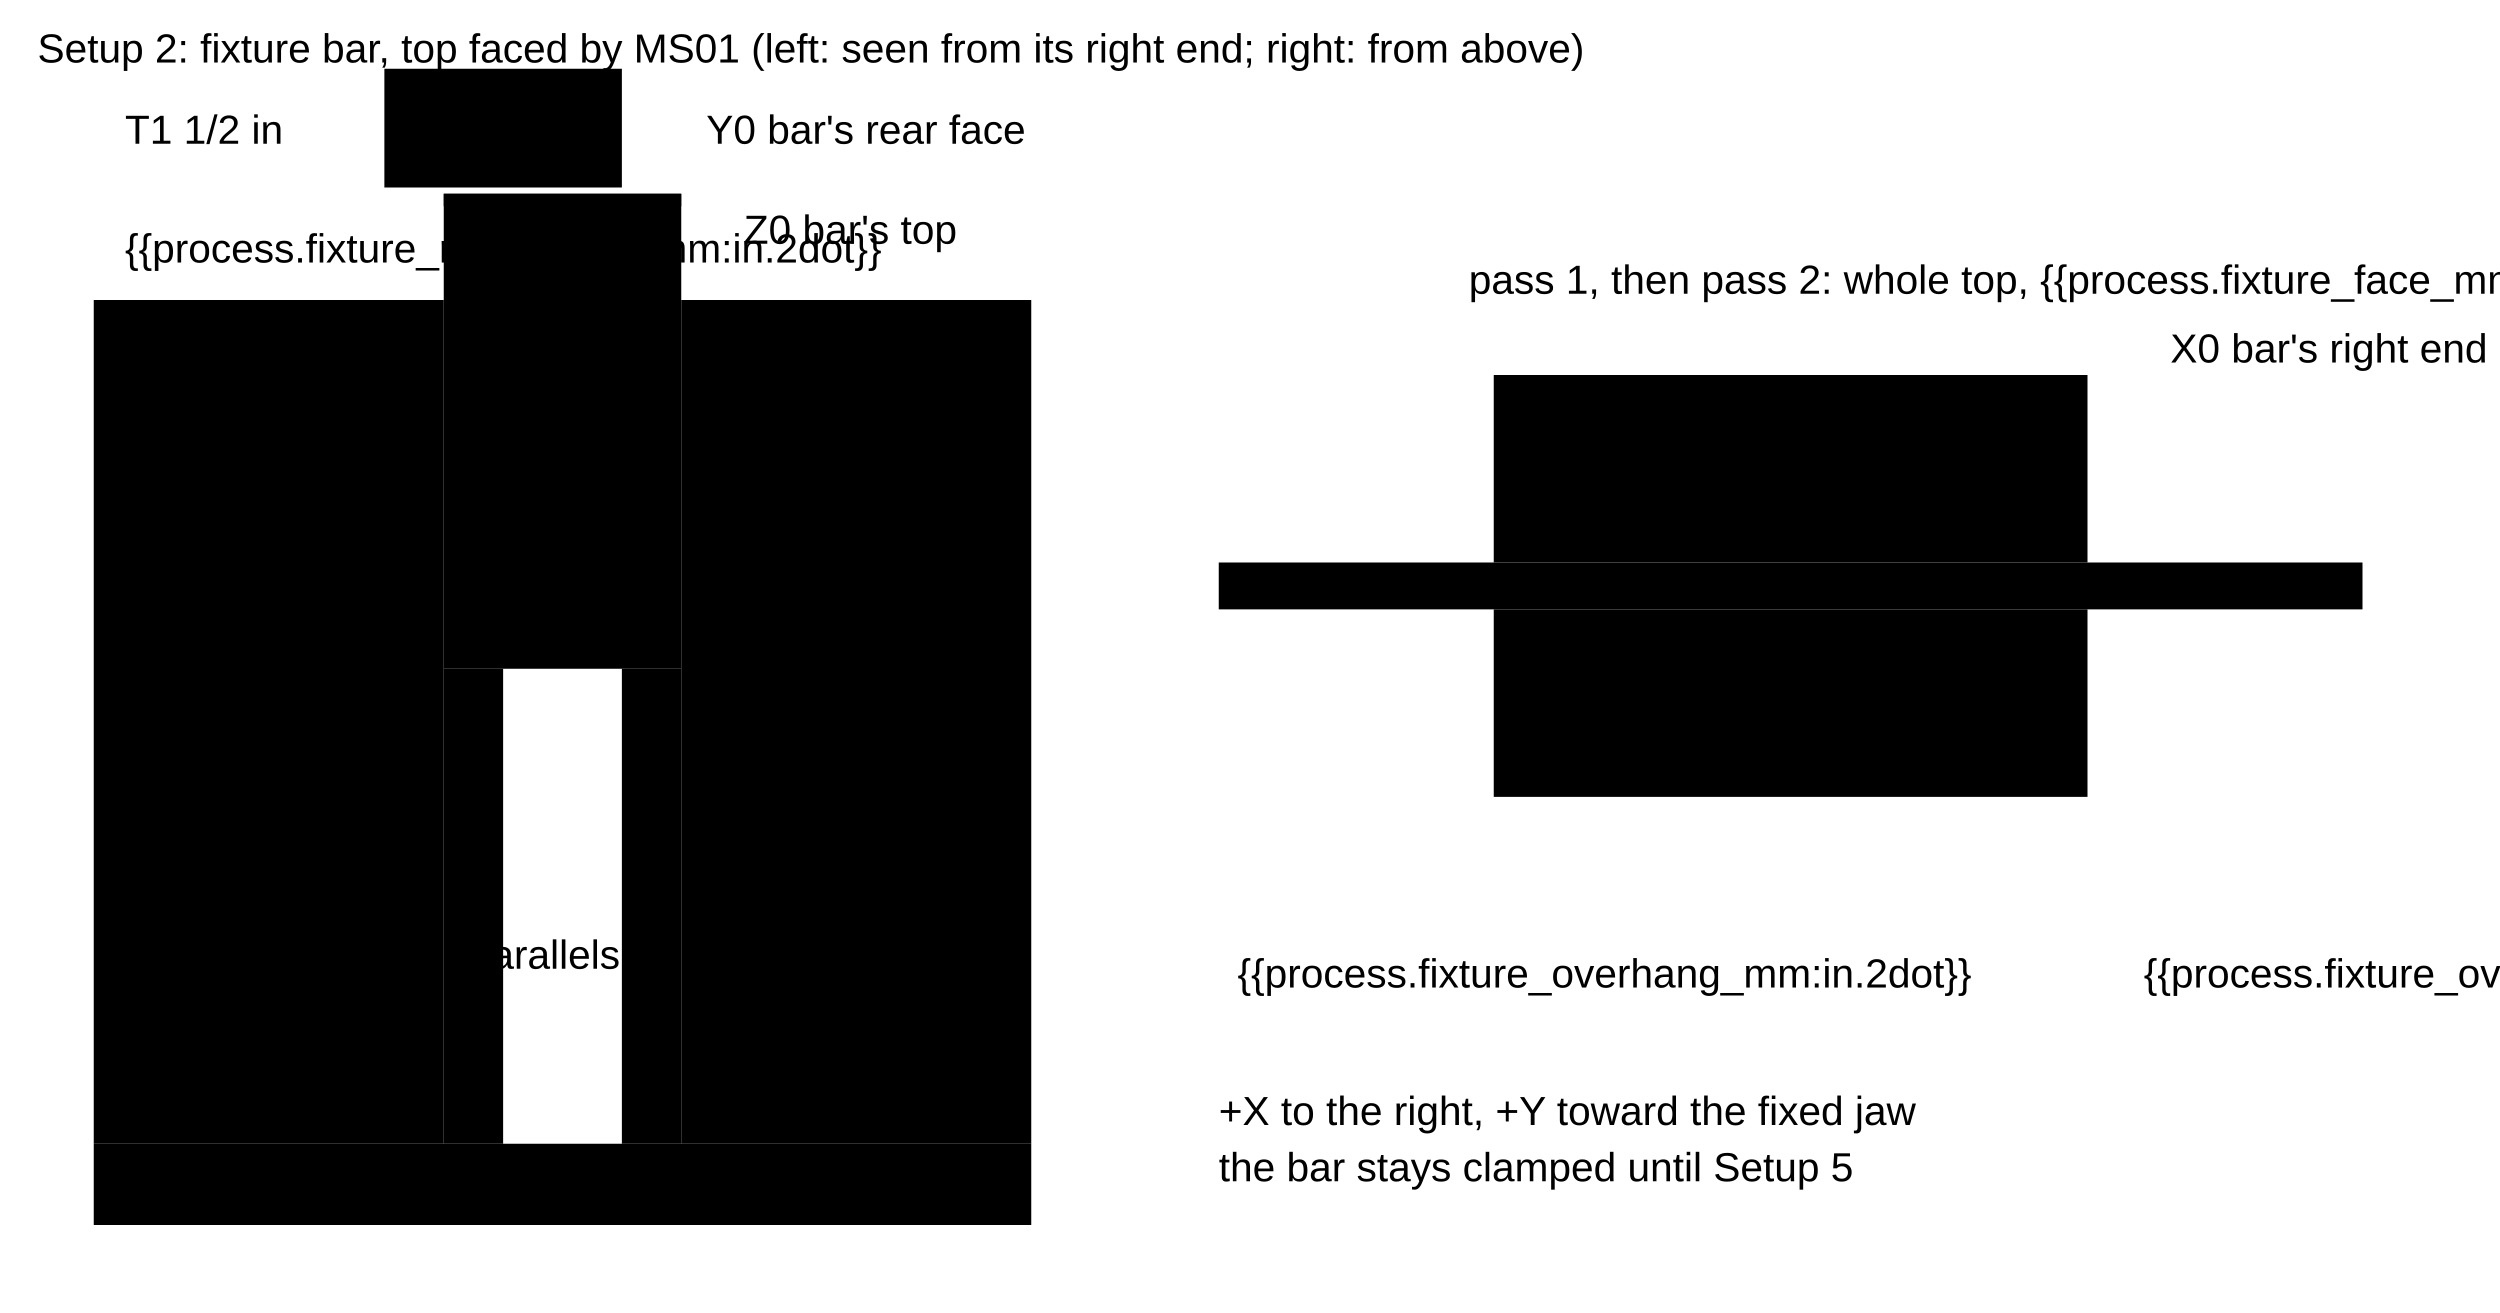
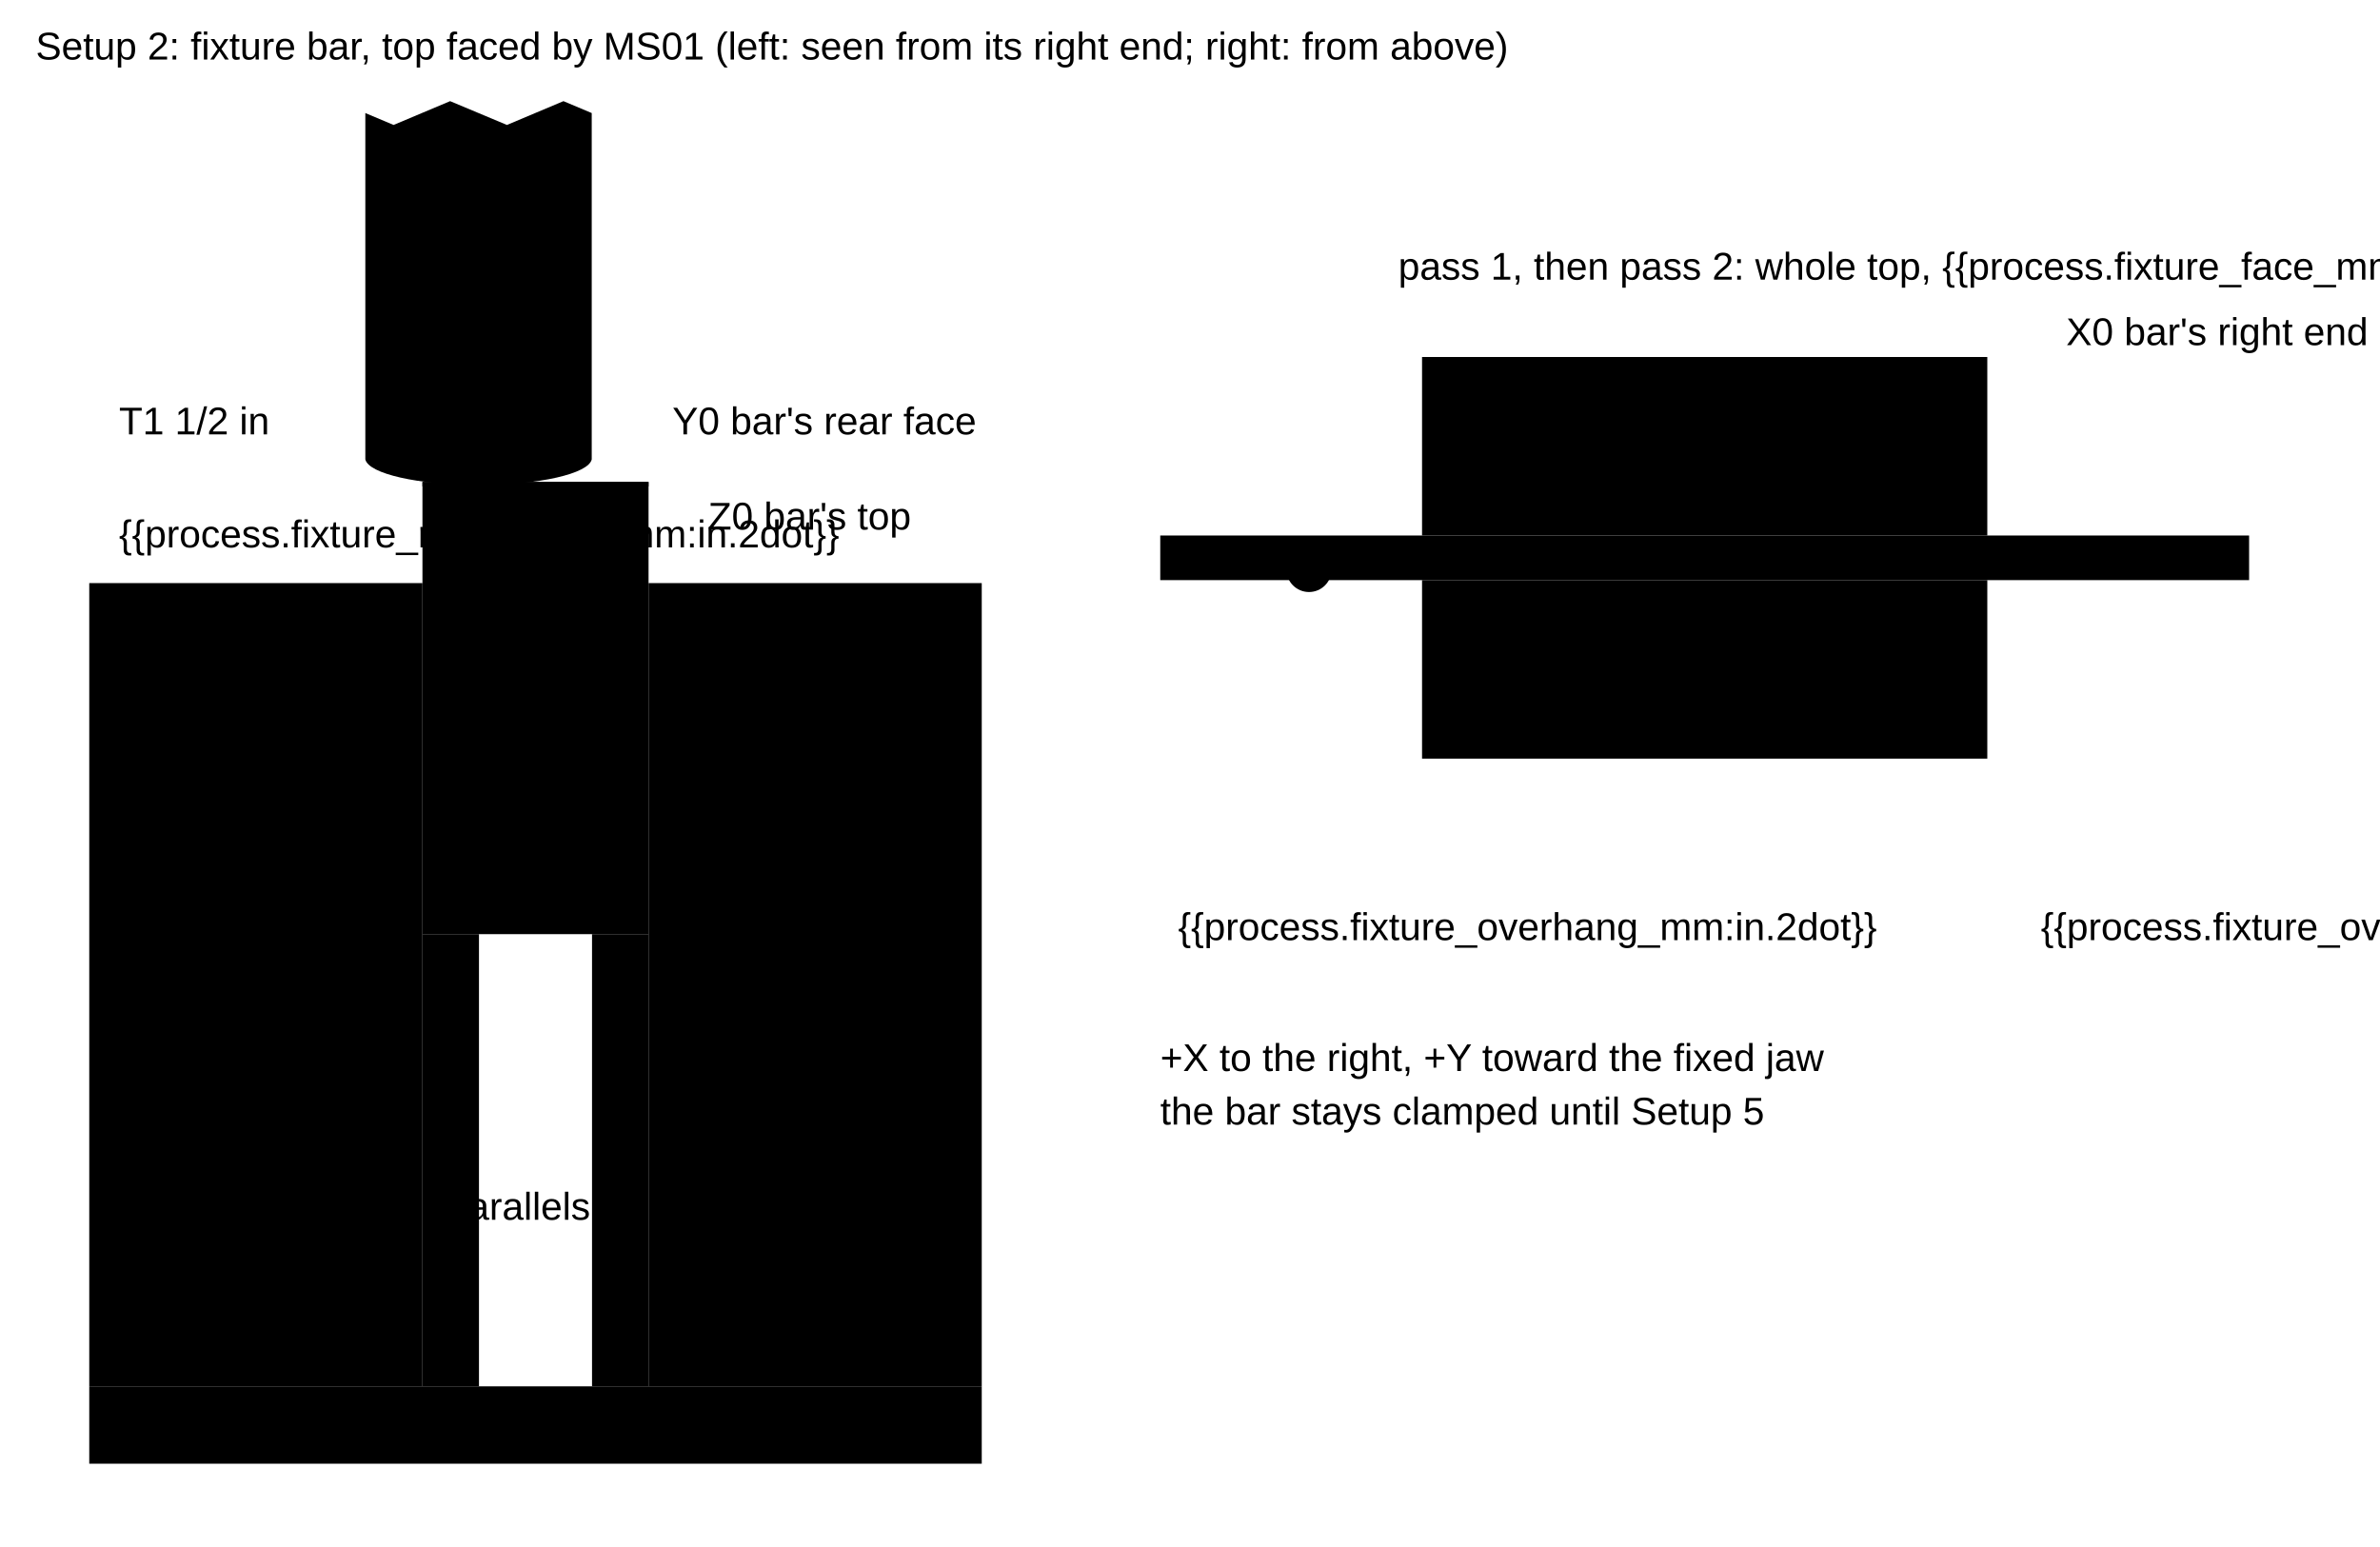
- <svg xmlns="http://www.w3.org/2000/svg" viewBox="0 0 800 420" width="800" height="420" font-family="Arial, Helvetica, sans-serif" font-size="13">
+ <svg xmlns="http://www.w3.org/2000/svg" viewBox="0 0 800 520" width="800" height="520" font-family="Arial, Helvetica, sans-serif" font-size="13">
  <text class="title" x="12" y="20">Setup 2: fixture bar, top faced by MS01 (left: seen from its right end; right: from above)</text>
-   <rect class="fixture-vise" x="30" y="366" width="300" height="26" />
-   <rect class="clamp" x="30" y="96" width="112" height="270" />
-   <rect class="clamp" x="218" y="96" width="112" height="270" />
-   <text class="label-on-clamp" x="42" y="350">moving jaw</text>
-   <text class="label-on-clamp" x="238" y="350">fixed jaw</text>
-   <rect class="fixture-support" x="142" y="214" width="19" height="152" />
-   <rect class="fixture-support" x="199" y="214" width="19" height="152" />
-   <rect class="fixture-plate" x="142" y="62" width="76" height="152" />
-   <text class="label-halo" x="150" y="150">6061 bar</text>
-   <text class="label-halo" x="150" y="166">1/2 × 1</text>
-   <rect class="cutter" x="123" y="22" width="76" height="38" />
-   <text class="label" x="40" y="46">T1 1/2 in</text>
-   <rect class="part-removed" x="142" y="62" width="76" height="4" />
-   <line class="datum" x1="218" y1="30" x2="218" y2="96" />
-   <text class="datum-label" x="226" y="46">Y0 bar's rear face</text>
-   <line class="datum" x1="228" y1="62" x2="330" y2="62" />
-   <text class="datum-label" x="238" y="78">Z0 bar's top</text>
-   <path class="dims" d="M150 62 L96 62 M142 96 L96 96 M104 62 L104 96" />
-   <text class="label" x="40" y="84">{{process.fixture_raw_proud_mm:in.2dot}}</text>
-   <path class="leader" d="M170 290 L152 290" />
-   <path class="leader" d="M190 290 L208 290" />
-   <text class="label-halo" x="150" y="310">parallels</text>
+   <g transform="translate(0,100)">
+     <rect class="fixture-vise" x="30" y="366" width="300" height="26" />
+     <rect class="clamp" x="30" y="96" width="112" height="270" />
+     <rect class="clamp" x="218" y="96" width="112" height="270" />
+     <text class="label-on-clamp" x="42" y="350">moving jaw</text>
+     <text class="label-on-clamp" x="238" y="350">fixed jaw</text>
+     <rect class="fixture-support" x="142" y="214" width="19" height="152" />
+     <rect class="fixture-support" x="199" y="214" width="19" height="152" />
+     <rect class="fixture-plate" x="142" y="62" width="76" height="152" />
+     <text class="label-halo" x="150" y="150">6061 bar</text>
+     <text class="label-halo" x="150" y="166">1/2 × 1</text>
+     <path class="cutter" d="M122.8 -62 L122.8 54.4 A38.1 9.1 0 0 0 198.9 54.4 L198.9 -62 L189.4 -66 L170.4 -58 L151.3 -66 L132.3 -58 L122.8 -62 Z" />
+     <text class="label" x="40" y="46">T1 1/2 in</text>
+     <rect class="part-removed" x="142" y="62" width="76" height="1.5" />
+     <line class="datum" x1="218" y1="30" x2="218" y2="96" />
+     <text class="datum-label" x="226" y="46">Y0 bar's rear face</text>
+     <line class="datum" x1="228" y1="62" x2="330" y2="62" />
+     <text class="datum-label" x="238" y="78">Z0 bar's top</text>
+     <path class="dims" d="M150 62 L96 62 M142 96 L96 96 M104 62 L104 96" />
+     <text class="label" x="40" y="84">{{process.fixture_raw_proud_mm:in.2dot}}</text>
+     <path class="leader" d="M170 290 L152 290" />
+     <path class="leader" d="M190 290 L208 290" />
+     <text class="label-halo" x="150" y="310">parallels</text>
+   </g>
  <rect class="clamp" x="478" y="120" width="190" height="60" />
  <text class="label-on-clamp" x="530" y="150">fixed jaw (rear)</text>
  <rect class="clamp" x="478" y="195" width="190" height="60" />
  <text class="label-on-clamp" x="524" y="232">moving jaw (front)</text>
  <rect class="fixture-plate" x="390" y="180" width="366" height="15" />
  <line class="arrow" x1="770" y1="184" x2="380" y2="184" />
  <line class="arrow" x1="380" y1="191" x2="770" y2="191" />
+   <circle class="cutter" cx="440" cy="191.4" r="7.6" />
  <path class="leader" d="M430 184 L474 100" />
  <text class="label" x="470" y="94">pass 1, then pass 2: whole top, {{process.fixture_face_mm:in.3dot}} deep</text>
  <line class="datum" x1="756" y1="124" x2="756" y2="225" />
  <text class="datum-label" text-anchor="end" x="796" y="116">X0 bar's right end</text>
  <path class="dims" d="M390 195 L390 330 M478 255 L478 330 M390 322 L478 322" />
  <text class="label" x="396" y="316">{{process.fixture_overhang_mm:in.2dot}}</text>
  <path class="dims" d="M668 255 L668 330 M756 225 L756 330 M668 322 L756 322" />
  <text class="label" x="686" y="316">{{process.fixture_overhang_mm:in.2dot}}</text>
  <text class="label" x="390" y="360">+X to the right, +Y toward the fixed jaw</text>
  <text class="label" x="390" y="378">the bar stays clamped until Setup 5</text>
</svg>
